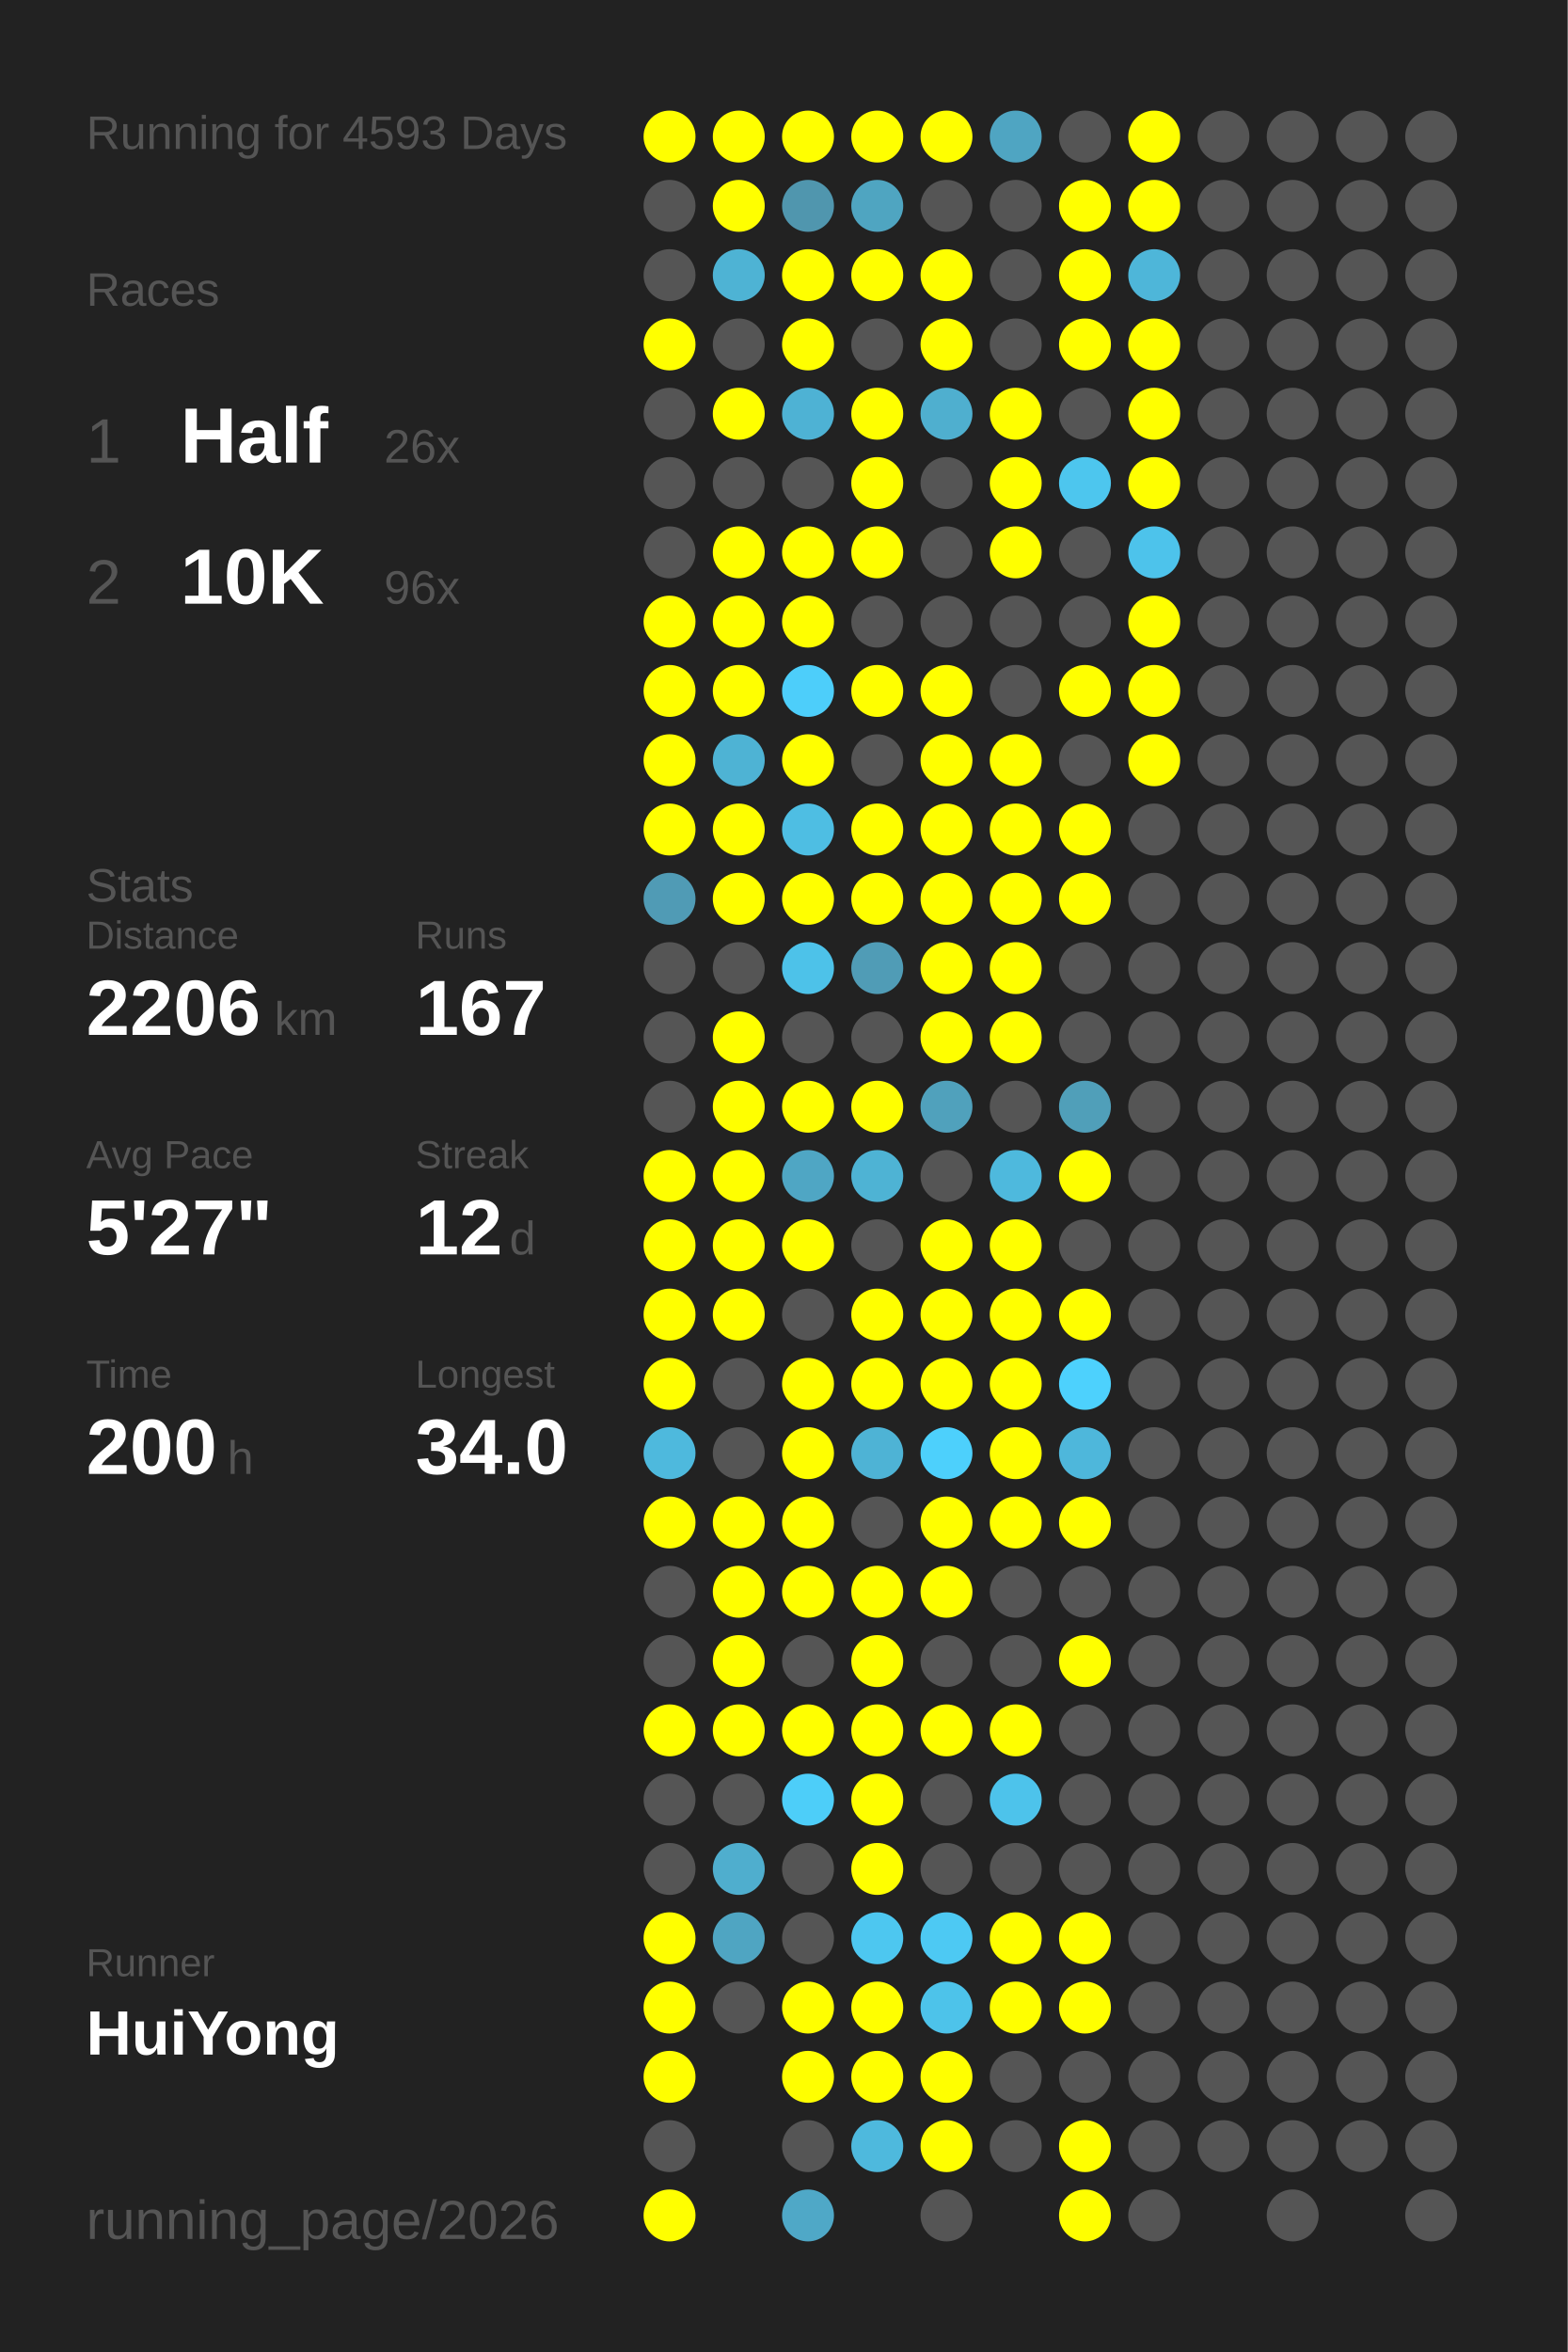
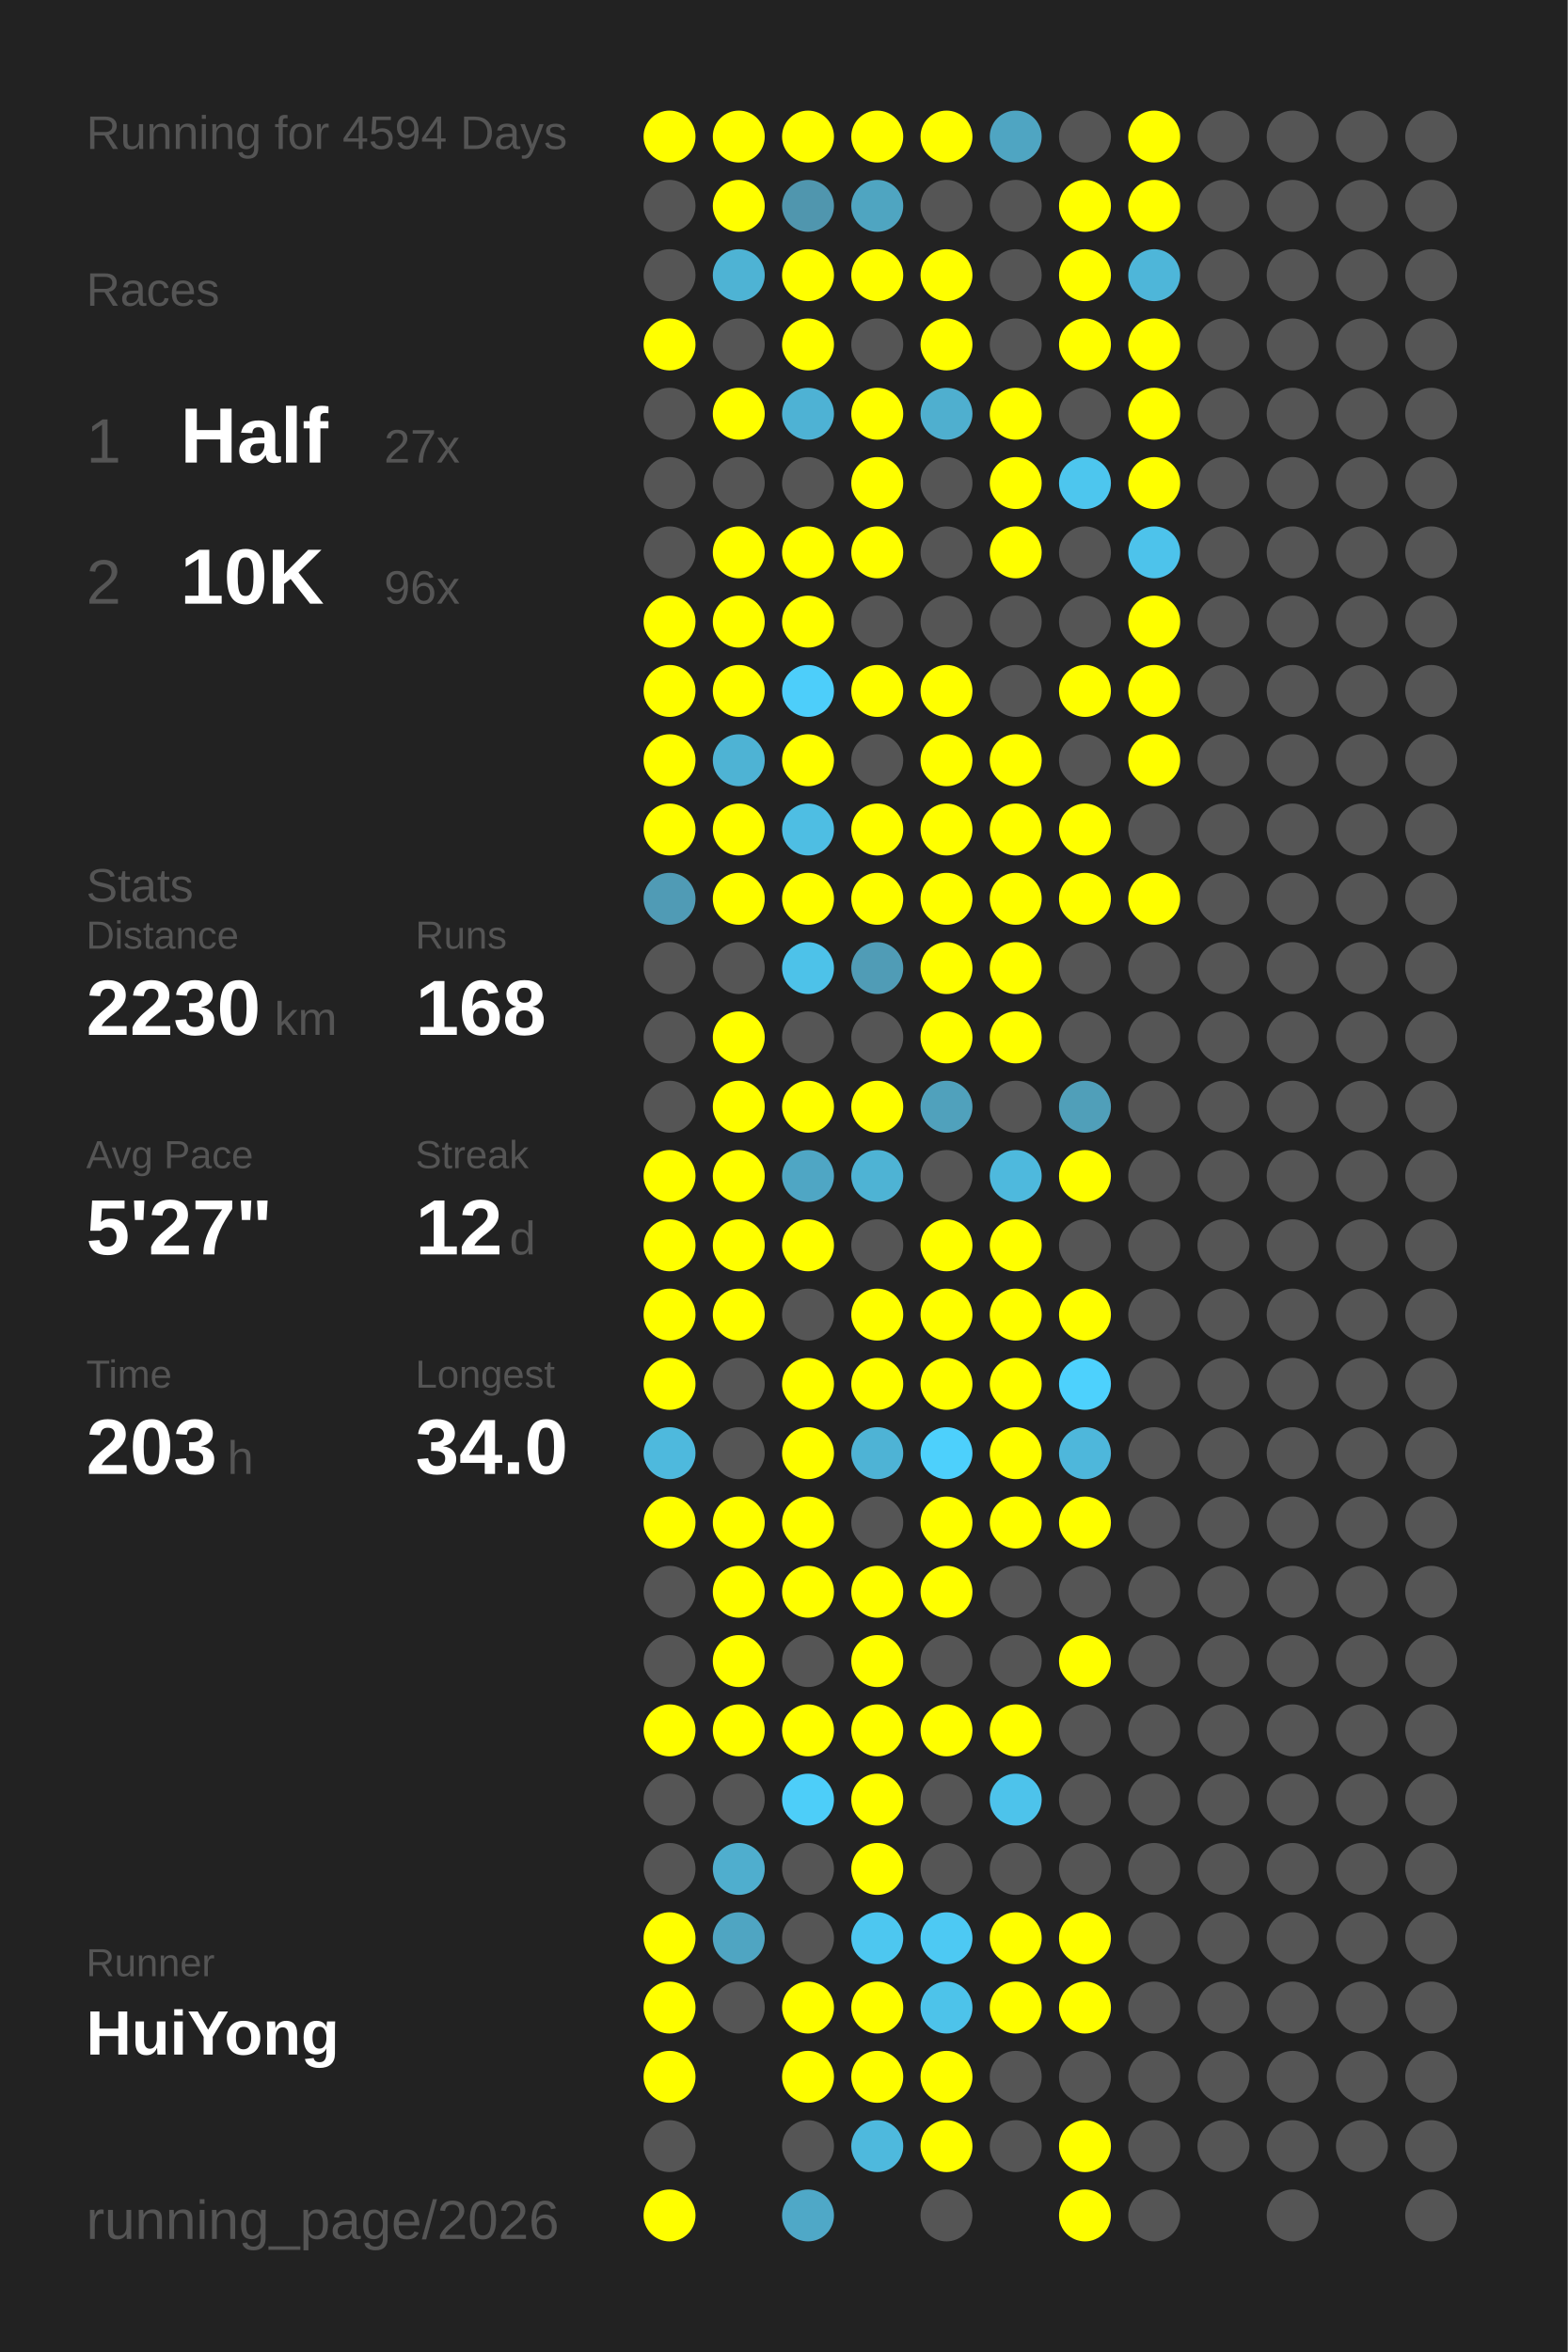
<svg xmlns="http://www.w3.org/2000/svg" baseProfile="full" height="300mm" version="1.1" viewBox="0,0,200,300" width="200mm">
  <defs />
  <rect fill="#222222" height="300" width="200" x="0" y="0" />
-   <text fill="#555555" style="font-size:6px; font-family:Arial;" x="11" y="19">Running for 4593 Days</text>
+   <text fill="#555555" style="font-size:6px; font-family:Arial;" x="11" y="19">Running for 4594 Days</text>
  <text fill="#555555" style="font-size:6px; font-family:Arial;" x="11" y="39">Races</text>
  <text fill="#555555" style="font-size:8px; font-family:Arial;" x="11" y="59">1</text>
  <text fill="#FFFFFF" style="font-size:10px; font-family:Arial; font-weight:bold;" x="23" y="59">Half</text>
-   <text fill="#555555" style="font-size:6px; font-family:Arial;" x="49" y="59">26x</text>
+   <text fill="#555555" style="font-size:6px; font-family:Arial;" x="49" y="59">27x</text>
  <text fill="#555555" style="font-size:8px; font-family:Arial;" x="11" y="77">2</text>
  <text fill="#FFFFFF" style="font-size:10px; font-family:Arial; font-weight:bold;" x="23" y="77">10K</text>
  <text fill="#555555" style="font-size:6px; font-family:Arial;" x="49" y="77">96x</text>
  <text fill="#555555" style="font-size:6px; font-family:Arial;" x="11" y="115">Stats</text>
  <text fill="#555555" style="font-size:5px; font-family:Arial;" x="11" y="121">Distance</text>
-   <text fill="#FFFFFF" style="font-size:10px; font-family:Arial; font-weight:bold;" x="11" y="132">2206</text>
+   <text fill="#FFFFFF" style="font-size:10px; font-family:Arial; font-weight:bold;" x="11" y="132">2230</text>
  <text fill="#555555" style="font-size:6px; font-family:Arial;" x="35" y="132">km</text>
  <text fill="#555555" style="font-size:5px; font-family:Arial;" x="53" y="121">Runs</text>
-   <text fill="#FFFFFF" style="font-size:10px; font-family:Arial; font-weight:bold;" x="53" y="132">167</text>
+   <text fill="#FFFFFF" style="font-size:10px; font-family:Arial; font-weight:bold;" x="53" y="132">168</text>
  <text fill="#555555" style="font-size:5px; font-family:Arial;" x="11" y="149">Avg Pace</text>
  <text fill="#FFFFFF" style="font-size:10px; font-family:Arial; font-weight:bold;" x="11" y="160">5'27"</text>
  <text fill="#555555" style="font-size:5px; font-family:Arial;" x="53" y="149">Streak</text>
  <text fill="#FFFFFF" style="font-size:10px; font-family:Arial; font-weight:bold;" x="53" y="160">12</text>
  <text fill="#555555" style="font-size:6px; font-family:Arial;" x="65" y="160">d</text>
  <text fill="#555555" style="font-size:5px; font-family:Arial;" x="11" y="177">Time</text>
-   <text fill="#FFFFFF" style="font-size:10px; font-family:Arial; font-weight:bold;" x="11" y="188">200</text>
+   <text fill="#FFFFFF" style="font-size:10px; font-family:Arial; font-weight:bold;" x="11" y="188">203</text>
  <text fill="#555555" style="font-size:6px; font-family:Arial;" x="29" y="188">h</text>
  <text fill="#555555" style="font-size:5px; font-family:Arial;" x="53" y="177">Longest</text>
  <text fill="#FFFFFF" style="font-size:10px; font-family:Arial; font-weight:bold;" x="53" y="188">34.0</text>
  <text fill="#555555" style="font-size:5px; font-family:Arial;" x="11" y="252.065">Runner</text>
  <text fill="#FFFFFF" style="font-size:8px; font-family:Arial; font-weight:bold;" x="11" y="262.065">HuiYong</text>
  <text fill="#555555" style="font-size:7px; font-family:Arial;" x="11" y="285.581">running_page/2026</text>
  <circle cx="85.417" cy="17.419" fill="#FFFF00" r="3.312" />
  <circle cx="85.417" cy="26.258" fill="#555555" r="3.312" />
  <circle cx="85.417" cy="35.097" fill="#555555" r="3.312" />
  <circle cx="85.417" cy="43.935" fill="#FFFF00" r="3.312" />
  <circle cx="85.417" cy="52.774" fill="#555555" r="3.312" />
  <circle cx="85.417" cy="61.613" fill="#555555" r="3.312" />
  <circle cx="85.417" cy="70.452" fill="#555555" r="3.312" />
  <circle cx="85.417" cy="79.29" fill="#FFFF00" r="3.312" />
  <circle cx="85.417" cy="88.129" fill="#FFFF00" r="3.312" />
  <circle cx="85.417" cy="96.968" fill="#FFFF00" r="3.312" />
  <circle cx="85.417" cy="105.806" fill="#FFFF00" r="3.312" />
  <circle cx="85.417" cy="114.645" fill="#509bb5" r="3.312" />
  <circle cx="85.417" cy="123.484" fill="#555555" r="3.312" />
  <circle cx="85.417" cy="132.323" fill="#555555" r="3.312" />
  <circle cx="85.417" cy="141.161" fill="#555555" r="3.312" />
  <circle cx="85.417" cy="150" fill="#FFFF00" r="3.312" />
  <circle cx="85.417" cy="158.839" fill="#FFFF00" r="3.312" />
  <circle cx="85.417" cy="167.677" fill="#FFFF00" r="3.312" />
  <circle cx="85.417" cy="176.516" fill="#FFFF00" r="3.312" />
  <circle cx="85.417" cy="185.355" fill="#4eb9dd" r="3.312" />
  <circle cx="85.417" cy="194.194" fill="#FFFF00" r="3.312" />
  <circle cx="85.417" cy="203.032" fill="#555555" r="3.312" />
  <circle cx="85.417" cy="211.871" fill="#555555" r="3.312" />
  <circle cx="85.417" cy="220.71" fill="#FFFF00" r="3.312" />
  <circle cx="85.417" cy="229.548" fill="#555555" r="3.312" />
  <circle cx="85.417" cy="238.387" fill="#555555" r="3.312" />
  <circle cx="85.417" cy="247.226" fill="#FFFF00" r="3.312" />
  <circle cx="85.417" cy="256.065" fill="#FFFF00" r="3.312" />
  <circle cx="85.417" cy="264.903" fill="#FFFF00" r="3.312" />
  <circle cx="85.417" cy="273.742" fill="#555555" r="3.312" />
  <circle cx="85.417" cy="282.581" fill="#FFFF00" r="3.312" />
  <circle cx="94.25" cy="17.419" fill="#FFFF00" r="3.312" />
  <circle cx="94.25" cy="26.258" fill="#FFFF00" r="3.312" />
  <circle cx="94.25" cy="35.097" fill="#4eb3d4" r="3.312" />
  <circle cx="94.25" cy="43.935" fill="#555555" r="3.312" />
  <circle cx="94.25" cy="52.774" fill="#FFFF00" r="3.312" />
  <circle cx="94.25" cy="61.613" fill="#555555" r="3.312" />
  <circle cx="94.25" cy="70.452" fill="#FFFF00" r="3.312" />
  <circle cx="94.25" cy="79.29" fill="#FFFF00" r="3.312" />
  <circle cx="94.25" cy="88.129" fill="#FFFF00" r="3.312" />
  <circle cx="94.25" cy="96.968" fill="#4eb3d4" r="3.312" />
  <circle cx="94.25" cy="105.806" fill="#FFFF00" r="3.312" />
  <circle cx="94.25" cy="114.645" fill="#FFFF00" r="3.312" />
  <circle cx="94.25" cy="123.484" fill="#555555" r="3.312" />
  <circle cx="94.25" cy="132.323" fill="#FFFF00" r="3.312" />
  <circle cx="94.25" cy="141.161" fill="#FFFF00" r="3.312" />
  <circle cx="94.25" cy="150" fill="#FFFF00" r="3.312" />
  <circle cx="94.25" cy="158.839" fill="#FFFF00" r="3.312" />
  <circle cx="94.25" cy="167.677" fill="#FFFF00" r="3.312" />
  <circle cx="94.25" cy="176.516" fill="#555555" r="3.312" />
  <circle cx="94.25" cy="185.355" fill="#555555" r="3.312" />
  <circle cx="94.25" cy="194.194" fill="#FFFF00" r="3.312" />
  <circle cx="94.25" cy="203.032" fill="#FFFF00" r="3.312" />
  <circle cx="94.25" cy="211.871" fill="#FFFF00" r="3.312" />
  <circle cx="94.25" cy="220.71" fill="#FFFF00" r="3.312" />
  <circle cx="94.25" cy="229.548" fill="#555555" r="3.312" />
  <circle cx="94.25" cy="238.387" fill="#4faece" r="3.312" />
  <circle cx="94.25" cy="247.226" fill="#4fa5c2" r="3.312" />
  <circle cx="94.25" cy="256.065" fill="#555555" r="3.312" />
  <circle cx="103.083" cy="17.419" fill="#FFFF00" r="3.312" />
  <circle cx="103.083" cy="26.258" fill="#5096ae" r="3.312" />
  <circle cx="103.083" cy="35.097" fill="#FFFF00" r="3.312" />
  <circle cx="103.083" cy="43.935" fill="#FFFF00" r="3.312" />
  <circle cx="103.083" cy="52.774" fill="#4eb2d4" r="3.312" />
  <circle cx="103.083" cy="61.613" fill="#555555" r="3.312" />
  <circle cx="103.083" cy="70.452" fill="#FFFF00" r="3.312" />
  <circle cx="103.083" cy="79.29" fill="#FFFF00" r="3.312" />
  <circle cx="103.083" cy="88.129" fill="#4dcefa" r="3.312" />
  <circle cx="103.083" cy="96.968" fill="#FFFF00" r="3.312" />
  <circle cx="103.083" cy="105.806" fill="#4ebee3" r="3.312" />
  <circle cx="103.083" cy="114.645" fill="#FFFF00" r="3.312" />
  <circle cx="103.083" cy="123.484" fill="#4dc2e9" r="3.312" />
  <circle cx="103.083" cy="132.323" fill="#555555" r="3.312" />
  <circle cx="103.083" cy="141.161" fill="#FFFF00" r="3.312" />
  <circle cx="103.083" cy="150" fill="#4fa6c4" r="3.312" />
  <circle cx="103.083" cy="158.839" fill="#FFFF00" r="3.312" />
  <circle cx="103.083" cy="167.677" fill="#555555" r="3.312" />
  <circle cx="103.083" cy="176.516" fill="#FFFF00" r="3.312" />
  <circle cx="103.083" cy="185.355" fill="#FFFF00" r="3.312" />
  <circle cx="103.083" cy="194.194" fill="#FFFF00" r="3.312" />
  <circle cx="103.083" cy="203.032" fill="#FFFF00" r="3.312" />
  <circle cx="103.083" cy="211.871" fill="#555555" r="3.312" />
  <circle cx="103.083" cy="220.71" fill="#FFFF00" r="3.312" />
  <circle cx="103.083" cy="229.548" fill="#4dcef9" r="3.312" />
  <circle cx="103.083" cy="238.387" fill="#555555" r="3.312" />
  <circle cx="103.083" cy="247.226" fill="#555555" r="3.312" />
  <circle cx="103.083" cy="256.065" fill="#FFFF00" r="3.312" />
  <circle cx="103.083" cy="264.903" fill="#FFFF00" r="3.312" />
  <circle cx="103.083" cy="273.742" fill="#555555" r="3.312" />
  <circle cx="103.083" cy="282.581" fill="#4fa8c7" r="3.312" />
  <circle cx="111.917" cy="17.419" fill="#FFFF00" r="3.312" />
  <circle cx="111.917" cy="26.258" fill="#4fa5c1" r="3.312" />
  <circle cx="111.917" cy="35.097" fill="#FFFF00" r="3.312" />
  <circle cx="111.917" cy="43.935" fill="#555555" r="3.312" />
  <circle cx="111.917" cy="52.774" fill="#FFFF00" r="3.312" />
  <circle cx="111.917" cy="61.613" fill="#FFFF00" r="3.312" />
  <circle cx="111.917" cy="70.452" fill="#FFFF00" r="3.312" />
  <circle cx="111.917" cy="79.29" fill="#555555" r="3.312" />
  <circle cx="111.917" cy="88.129" fill="#FFFF00" r="3.312" />
  <circle cx="111.917" cy="96.968" fill="#555555" r="3.312" />
  <circle cx="111.917" cy="105.806" fill="#FFFF00" r="3.312" />
  <circle cx="111.917" cy="114.645" fill="#FFFF00" r="3.312" />
  <circle cx="111.917" cy="123.484" fill="#509cb6" r="3.312" />
  <circle cx="111.917" cy="132.323" fill="#555555" r="3.312" />
  <circle cx="111.917" cy="141.161" fill="#FFFF00" r="3.312" />
  <circle cx="111.917" cy="150" fill="#4eb3d4" r="3.312" />
  <circle cx="111.917" cy="158.839" fill="#555555" r="3.312" />
  <circle cx="111.917" cy="167.677" fill="#FFFF00" r="3.312" />
  <circle cx="111.917" cy="176.516" fill="#FFFF00" r="3.312" />
  <circle cx="111.917" cy="185.355" fill="#4eb3d5" r="3.312" />
  <circle cx="111.917" cy="194.194" fill="#555555" r="3.312" />
  <circle cx="111.917" cy="203.032" fill="#FFFF00" r="3.312" />
  <circle cx="111.917" cy="211.871" fill="#FFFF00" r="3.312" />
  <circle cx="111.917" cy="220.71" fill="#FFFF00" r="3.312" />
  <circle cx="111.917" cy="229.548" fill="#FFFF00" r="3.312" />
  <circle cx="111.917" cy="238.387" fill="#FFFF00" r="3.312" />
  <circle cx="111.917" cy="247.226" fill="#4dc7f0" r="3.312" />
  <circle cx="111.917" cy="256.065" fill="#FFFF00" r="3.312" />
  <circle cx="111.917" cy="264.903" fill="#FFFF00" r="3.312" />
  <circle cx="111.917" cy="273.742" fill="#4eb9dd" r="3.312" />
  <circle cx="120.75" cy="17.419" fill="#FFFF00" r="3.312" />
  <circle cx="120.75" cy="26.258" fill="#555555" r="3.312" />
  <circle cx="120.75" cy="35.097" fill="#FFFF00" r="3.312" />
  <circle cx="120.75" cy="43.935" fill="#FFFF00" r="3.312" />
  <circle cx="120.75" cy="52.774" fill="#4fafcf" r="3.312" />
  <circle cx="120.75" cy="61.613" fill="#555555" r="3.312" />
  <circle cx="120.75" cy="70.452" fill="#555555" r="3.312" />
  <circle cx="120.75" cy="79.29" fill="#555555" r="3.312" />
  <circle cx="120.75" cy="88.129" fill="#FFFF00" r="3.312" />
  <circle cx="120.75" cy="96.968" fill="#FFFF00" r="3.312" />
  <circle cx="120.75" cy="105.806" fill="#FFFF00" r="3.312" />
  <circle cx="120.75" cy="114.645" fill="#FFFF00" r="3.312" />
  <circle cx="120.75" cy="123.484" fill="#FFFF00" r="3.312" />
  <circle cx="120.75" cy="132.323" fill="#FFFF00" r="3.312" />
  <circle cx="120.75" cy="141.161" fill="#50a1bc" r="3.312" />
  <circle cx="120.75" cy="150" fill="#555555" r="3.312" />
  <circle cx="120.75" cy="158.839" fill="#FFFF00" r="3.312" />
  <circle cx="120.75" cy="167.677" fill="#FFFF00" r="3.312" />
  <circle cx="120.75" cy="176.516" fill="#FFFF00" r="3.312" />
  <circle cx="120.75" cy="185.355" fill="#4dd0fc" r="3.312" />
  <circle cx="120.75" cy="194.194" fill="#FFFF00" r="3.312" />
  <circle cx="120.75" cy="203.032" fill="#FFFF00" r="3.312" />
  <circle cx="120.75" cy="211.871" fill="#555555" r="3.312" />
  <circle cx="120.75" cy="220.71" fill="#FFFF00" r="3.312" />
  <circle cx="120.75" cy="229.548" fill="#555555" r="3.312" />
  <circle cx="120.75" cy="238.387" fill="#555555" r="3.312" />
  <circle cx="120.75" cy="247.226" fill="#4dc9f3" r="3.312" />
  <circle cx="120.75" cy="256.065" fill="#4dc3ea" r="3.312" />
  <circle cx="120.75" cy="264.903" fill="#FFFF00" r="3.312" />
  <circle cx="120.75" cy="273.742" fill="#FFFF00" r="3.312" />
  <circle cx="120.75" cy="282.581" fill="#555555" r="3.312" />
  <circle cx="129.583" cy="17.419" fill="#4fa5c2" r="3.312" />
  <circle cx="129.583" cy="26.258" fill="#555555" r="3.312" />
  <circle cx="129.583" cy="35.097" fill="#555555" r="3.312" />
  <circle cx="129.583" cy="43.935" fill="#555555" r="3.312" />
  <circle cx="129.583" cy="52.774" fill="#FFFF00" r="3.312" />
  <circle cx="129.583" cy="61.613" fill="#FFFF00" r="3.312" />
  <circle cx="129.583" cy="70.452" fill="#FFFF00" r="3.312" />
  <circle cx="129.583" cy="79.29" fill="#555555" r="3.312" />
  <circle cx="129.583" cy="88.129" fill="#555555" r="3.312" />
  <circle cx="129.583" cy="96.968" fill="#FFFF00" r="3.312" />
  <circle cx="129.583" cy="105.806" fill="#FFFF00" r="3.312" />
  <circle cx="129.583" cy="114.645" fill="#FFFF00" r="3.312" />
  <circle cx="129.583" cy="123.484" fill="#FFFF00" r="3.312" />
  <circle cx="129.583" cy="132.323" fill="#FFFF00" r="3.312" />
  <circle cx="129.583" cy="141.161" fill="#555555" r="3.312" />
  <circle cx="129.583" cy="150" fill="#4eb9dd" r="3.312" />
  <circle cx="129.583" cy="158.839" fill="#FFFF00" r="3.312" />
  <circle cx="129.583" cy="167.677" fill="#FFFF00" r="3.312" />
  <circle cx="129.583" cy="176.516" fill="#FFFF00" r="3.312" />
  <circle cx="129.583" cy="185.355" fill="#FFFF00" r="3.312" />
  <circle cx="129.583" cy="194.194" fill="#FFFF00" r="3.312" />
  <circle cx="129.583" cy="203.032" fill="#555555" r="3.312" />
  <circle cx="129.583" cy="211.871" fill="#555555" r="3.312" />
  <circle cx="129.583" cy="220.71" fill="#FFFF00" r="3.312" />
  <circle cx="129.583" cy="229.548" fill="#4dc3eb" r="3.312" />
  <circle cx="129.583" cy="238.387" fill="#555555" r="3.312" />
  <circle cx="129.583" cy="247.226" fill="#FFFF00" r="3.312" />
  <circle cx="129.583" cy="256.065" fill="#FFFF00" r="3.312" />
  <circle cx="129.583" cy="264.903" fill="#555555" r="3.312" />
  <circle cx="129.583" cy="273.742" fill="#555555" r="3.312" />
  <circle cx="138.417" cy="17.419" fill="#555555" r="3.312" />
  <circle cx="138.417" cy="26.258" fill="#FFFF00" r="3.312" />
  <circle cx="138.417" cy="35.097" fill="#FFFF00" r="3.312" />
  <circle cx="138.417" cy="43.935" fill="#FFFF00" r="3.312" />
  <circle cx="138.417" cy="52.774" fill="#555555" r="3.312" />
  <circle cx="138.417" cy="61.613" fill="#4dc6ee" r="3.312" />
  <circle cx="138.417" cy="70.452" fill="#555555" r="3.312" />
  <circle cx="138.417" cy="79.29" fill="#555555" r="3.312" />
  <circle cx="138.417" cy="88.129" fill="#FFFF00" r="3.312" />
  <circle cx="138.417" cy="96.968" fill="#555555" r="3.312" />
  <circle cx="138.417" cy="105.806" fill="#FFFF00" r="3.312" />
  <circle cx="138.417" cy="114.645" fill="#FFFF00" r="3.312" />
  <circle cx="138.417" cy="123.484" fill="#555555" r="3.312" />
  <circle cx="138.417" cy="132.323" fill="#555555" r="3.312" />
  <circle cx="138.417" cy="141.161" fill="#509fb9" r="3.312" />
  <circle cx="138.417" cy="150" fill="#FFFF00" r="3.312" />
  <circle cx="138.417" cy="158.839" fill="#555555" r="3.312" />
  <circle cx="138.417" cy="167.677" fill="#FFFF00" r="3.312" />
  <circle cx="138.417" cy="176.516" fill="#4dd1fd" r="3.312" />
  <circle cx="138.417" cy="185.355" fill="#4eb7db" r="3.312" />
  <circle cx="138.417" cy="194.194" fill="#FFFF00" r="3.312" />
  <circle cx="138.417" cy="203.032" fill="#555555" r="3.312" />
  <circle cx="138.417" cy="211.871" fill="#FFFF00" r="3.312" />
  <circle cx="138.417" cy="220.71" fill="#555555" r="3.312" />
  <circle cx="138.417" cy="229.548" fill="#555555" r="3.312" />
  <circle cx="138.417" cy="238.387" fill="#555555" r="3.312" />
  <circle cx="138.417" cy="247.226" fill="#FFFF00" r="3.312" />
  <circle cx="138.417" cy="256.065" fill="#FFFF00" r="3.312" />
  <circle cx="138.417" cy="264.903" fill="#555555" r="3.312" />
  <circle cx="138.417" cy="273.742" fill="#FFFF00" r="3.312" />
  <circle cx="138.417" cy="282.581" fill="#FFFF00" r="3.312" />
  <circle cx="147.25" cy="17.419" fill="#FFFF00" r="3.312" />
  <circle cx="147.25" cy="26.258" fill="#FFFF00" r="3.312" />
  <circle cx="147.25" cy="35.097" fill="#4eb6d9" r="3.312" />
  <circle cx="147.25" cy="43.935" fill="#FFFF00" r="3.312" />
  <circle cx="147.25" cy="52.774" fill="#FFFF00" r="3.312" />
  <circle cx="147.25" cy="61.613" fill="#FFFF00" r="3.312" />
  <circle cx="147.25" cy="70.452" fill="#4dc3eb" r="3.312" />
  <circle cx="147.25" cy="79.29" fill="#FFFF00" r="3.312" />
  <circle cx="147.25" cy="88.129" fill="#FFFF00" r="3.312" />
  <circle cx="147.25" cy="96.968" fill="#FFFF00" r="3.312" />
  <circle cx="147.25" cy="105.806" fill="#555555" r="3.312" />
-   <circle cx="147.25" cy="114.645" fill="#555555" r="3.312" />
+   <circle cx="147.25" cy="114.645" fill="#FFFF00" r="3.312" />
  <circle cx="147.25" cy="123.484" fill="#555555" r="3.312" />
  <circle cx="147.25" cy="132.323" fill="#555555" r="3.312" />
  <circle cx="147.25" cy="141.161" fill="#555555" r="3.312" />
  <circle cx="147.25" cy="150" fill="#555555" r="3.312" />
  <circle cx="147.25" cy="158.839" fill="#555555" r="3.312" />
  <circle cx="147.25" cy="167.677" fill="#555555" r="3.312" />
  <circle cx="147.25" cy="176.516" fill="#555555" r="3.312" />
  <circle cx="147.25" cy="185.355" fill="#555555" r="3.312" />
  <circle cx="147.25" cy="194.194" fill="#555555" r="3.312" />
  <circle cx="147.25" cy="203.032" fill="#555555" r="3.312" />
  <circle cx="147.25" cy="211.871" fill="#555555" r="3.312" />
  <circle cx="147.25" cy="220.71" fill="#555555" r="3.312" />
  <circle cx="147.25" cy="229.548" fill="#555555" r="3.312" />
  <circle cx="147.25" cy="238.387" fill="#555555" r="3.312" />
  <circle cx="147.25" cy="247.226" fill="#555555" r="3.312" />
  <circle cx="147.25" cy="256.065" fill="#555555" r="3.312" />
  <circle cx="147.25" cy="264.903" fill="#555555" r="3.312" />
  <circle cx="147.25" cy="273.742" fill="#555555" r="3.312" />
  <circle cx="147.25" cy="282.581" fill="#555555" r="3.312" />
  <circle cx="156.083" cy="17.419" fill="#555555" r="3.312" />
  <circle cx="156.083" cy="26.258" fill="#555555" r="3.312" />
  <circle cx="156.083" cy="35.097" fill="#555555" r="3.312" />
  <circle cx="156.083" cy="43.935" fill="#555555" r="3.312" />
  <circle cx="156.083" cy="52.774" fill="#555555" r="3.312" />
  <circle cx="156.083" cy="61.613" fill="#555555" r="3.312" />
  <circle cx="156.083" cy="70.452" fill="#555555" r="3.312" />
  <circle cx="156.083" cy="79.29" fill="#555555" r="3.312" />
  <circle cx="156.083" cy="88.129" fill="#555555" r="3.312" />
  <circle cx="156.083" cy="96.968" fill="#555555" r="3.312" />
  <circle cx="156.083" cy="105.806" fill="#555555" r="3.312" />
  <circle cx="156.083" cy="114.645" fill="#555555" r="3.312" />
  <circle cx="156.083" cy="123.484" fill="#555555" r="3.312" />
  <circle cx="156.083" cy="132.323" fill="#555555" r="3.312" />
  <circle cx="156.083" cy="141.161" fill="#555555" r="3.312" />
  <circle cx="156.083" cy="150" fill="#555555" r="3.312" />
  <circle cx="156.083" cy="158.839" fill="#555555" r="3.312" />
  <circle cx="156.083" cy="167.677" fill="#555555" r="3.312" />
  <circle cx="156.083" cy="176.516" fill="#555555" r="3.312" />
  <circle cx="156.083" cy="185.355" fill="#555555" r="3.312" />
  <circle cx="156.083" cy="194.194" fill="#555555" r="3.312" />
  <circle cx="156.083" cy="203.032" fill="#555555" r="3.312" />
  <circle cx="156.083" cy="211.871" fill="#555555" r="3.312" />
  <circle cx="156.083" cy="220.71" fill="#555555" r="3.312" />
  <circle cx="156.083" cy="229.548" fill="#555555" r="3.312" />
  <circle cx="156.083" cy="238.387" fill="#555555" r="3.312" />
  <circle cx="156.083" cy="247.226" fill="#555555" r="3.312" />
  <circle cx="156.083" cy="256.065" fill="#555555" r="3.312" />
  <circle cx="156.083" cy="264.903" fill="#555555" r="3.312" />
  <circle cx="156.083" cy="273.742" fill="#555555" r="3.312" />
  <circle cx="164.917" cy="17.419" fill="#555555" r="3.312" />
  <circle cx="164.917" cy="26.258" fill="#555555" r="3.312" />
  <circle cx="164.917" cy="35.097" fill="#555555" r="3.312" />
  <circle cx="164.917" cy="43.935" fill="#555555" r="3.312" />
  <circle cx="164.917" cy="52.774" fill="#555555" r="3.312" />
  <circle cx="164.917" cy="61.613" fill="#555555" r="3.312" />
  <circle cx="164.917" cy="70.452" fill="#555555" r="3.312" />
  <circle cx="164.917" cy="79.29" fill="#555555" r="3.312" />
  <circle cx="164.917" cy="88.129" fill="#555555" r="3.312" />
  <circle cx="164.917" cy="96.968" fill="#555555" r="3.312" />
  <circle cx="164.917" cy="105.806" fill="#555555" r="3.312" />
  <circle cx="164.917" cy="114.645" fill="#555555" r="3.312" />
  <circle cx="164.917" cy="123.484" fill="#555555" r="3.312" />
  <circle cx="164.917" cy="132.323" fill="#555555" r="3.312" />
  <circle cx="164.917" cy="141.161" fill="#555555" r="3.312" />
  <circle cx="164.917" cy="150" fill="#555555" r="3.312" />
  <circle cx="164.917" cy="158.839" fill="#555555" r="3.312" />
  <circle cx="164.917" cy="167.677" fill="#555555" r="3.312" />
  <circle cx="164.917" cy="176.516" fill="#555555" r="3.312" />
  <circle cx="164.917" cy="185.355" fill="#555555" r="3.312" />
  <circle cx="164.917" cy="194.194" fill="#555555" r="3.312" />
  <circle cx="164.917" cy="203.032" fill="#555555" r="3.312" />
  <circle cx="164.917" cy="211.871" fill="#555555" r="3.312" />
  <circle cx="164.917" cy="220.71" fill="#555555" r="3.312" />
  <circle cx="164.917" cy="229.548" fill="#555555" r="3.312" />
  <circle cx="164.917" cy="238.387" fill="#555555" r="3.312" />
  <circle cx="164.917" cy="247.226" fill="#555555" r="3.312" />
  <circle cx="164.917" cy="256.065" fill="#555555" r="3.312" />
  <circle cx="164.917" cy="264.903" fill="#555555" r="3.312" />
  <circle cx="164.917" cy="273.742" fill="#555555" r="3.312" />
  <circle cx="164.917" cy="282.581" fill="#555555" r="3.312" />
  <circle cx="173.75" cy="17.419" fill="#555555" r="3.312" />
  <circle cx="173.75" cy="26.258" fill="#555555" r="3.312" />
  <circle cx="173.75" cy="35.097" fill="#555555" r="3.312" />
  <circle cx="173.75" cy="43.935" fill="#555555" r="3.312" />
  <circle cx="173.75" cy="52.774" fill="#555555" r="3.312" />
  <circle cx="173.75" cy="61.613" fill="#555555" r="3.312" />
  <circle cx="173.75" cy="70.452" fill="#555555" r="3.312" />
  <circle cx="173.75" cy="79.29" fill="#555555" r="3.312" />
  <circle cx="173.75" cy="88.129" fill="#555555" r="3.312" />
  <circle cx="173.75" cy="96.968" fill="#555555" r="3.312" />
  <circle cx="173.75" cy="105.806" fill="#555555" r="3.312" />
  <circle cx="173.75" cy="114.645" fill="#555555" r="3.312" />
  <circle cx="173.75" cy="123.484" fill="#555555" r="3.312" />
  <circle cx="173.75" cy="132.323" fill="#555555" r="3.312" />
  <circle cx="173.75" cy="141.161" fill="#555555" r="3.312" />
  <circle cx="173.75" cy="150" fill="#555555" r="3.312" />
  <circle cx="173.75" cy="158.839" fill="#555555" r="3.312" />
  <circle cx="173.75" cy="167.677" fill="#555555" r="3.312" />
  <circle cx="173.75" cy="176.516" fill="#555555" r="3.312" />
  <circle cx="173.75" cy="185.355" fill="#555555" r="3.312" />
  <circle cx="173.75" cy="194.194" fill="#555555" r="3.312" />
  <circle cx="173.75" cy="203.032" fill="#555555" r="3.312" />
  <circle cx="173.75" cy="211.871" fill="#555555" r="3.312" />
  <circle cx="173.75" cy="220.71" fill="#555555" r="3.312" />
  <circle cx="173.75" cy="229.548" fill="#555555" r="3.312" />
  <circle cx="173.75" cy="238.387" fill="#555555" r="3.312" />
  <circle cx="173.75" cy="247.226" fill="#555555" r="3.312" />
  <circle cx="173.75" cy="256.065" fill="#555555" r="3.312" />
  <circle cx="173.75" cy="264.903" fill="#555555" r="3.312" />
  <circle cx="173.75" cy="273.742" fill="#555555" r="3.312" />
  <circle cx="182.583" cy="17.419" fill="#555555" r="3.312" />
  <circle cx="182.583" cy="26.258" fill="#555555" r="3.312" />
  <circle cx="182.583" cy="35.097" fill="#555555" r="3.312" />
  <circle cx="182.583" cy="43.935" fill="#555555" r="3.312" />
  <circle cx="182.583" cy="52.774" fill="#555555" r="3.312" />
  <circle cx="182.583" cy="61.613" fill="#555555" r="3.312" />
  <circle cx="182.583" cy="70.452" fill="#555555" r="3.312" />
  <circle cx="182.583" cy="79.29" fill="#555555" r="3.312" />
  <circle cx="182.583" cy="88.129" fill="#555555" r="3.312" />
  <circle cx="182.583" cy="96.968" fill="#555555" r="3.312" />
  <circle cx="182.583" cy="105.806" fill="#555555" r="3.312" />
  <circle cx="182.583" cy="114.645" fill="#555555" r="3.312" />
  <circle cx="182.583" cy="123.484" fill="#555555" r="3.312" />
  <circle cx="182.583" cy="132.323" fill="#555555" r="3.312" />
  <circle cx="182.583" cy="141.161" fill="#555555" r="3.312" />
  <circle cx="182.583" cy="150" fill="#555555" r="3.312" />
  <circle cx="182.583" cy="158.839" fill="#555555" r="3.312" />
  <circle cx="182.583" cy="167.677" fill="#555555" r="3.312" />
  <circle cx="182.583" cy="176.516" fill="#555555" r="3.312" />
  <circle cx="182.583" cy="185.355" fill="#555555" r="3.312" />
  <circle cx="182.583" cy="194.194" fill="#555555" r="3.312" />
  <circle cx="182.583" cy="203.032" fill="#555555" r="3.312" />
  <circle cx="182.583" cy="211.871" fill="#555555" r="3.312" />
  <circle cx="182.583" cy="220.71" fill="#555555" r="3.312" />
  <circle cx="182.583" cy="229.548" fill="#555555" r="3.312" />
  <circle cx="182.583" cy="238.387" fill="#555555" r="3.312" />
  <circle cx="182.583" cy="247.226" fill="#555555" r="3.312" />
  <circle cx="182.583" cy="256.065" fill="#555555" r="3.312" />
  <circle cx="182.583" cy="264.903" fill="#555555" r="3.312" />
  <circle cx="182.583" cy="273.742" fill="#555555" r="3.312" />
  <circle cx="182.583" cy="282.581" fill="#555555" r="3.312" />
</svg>
